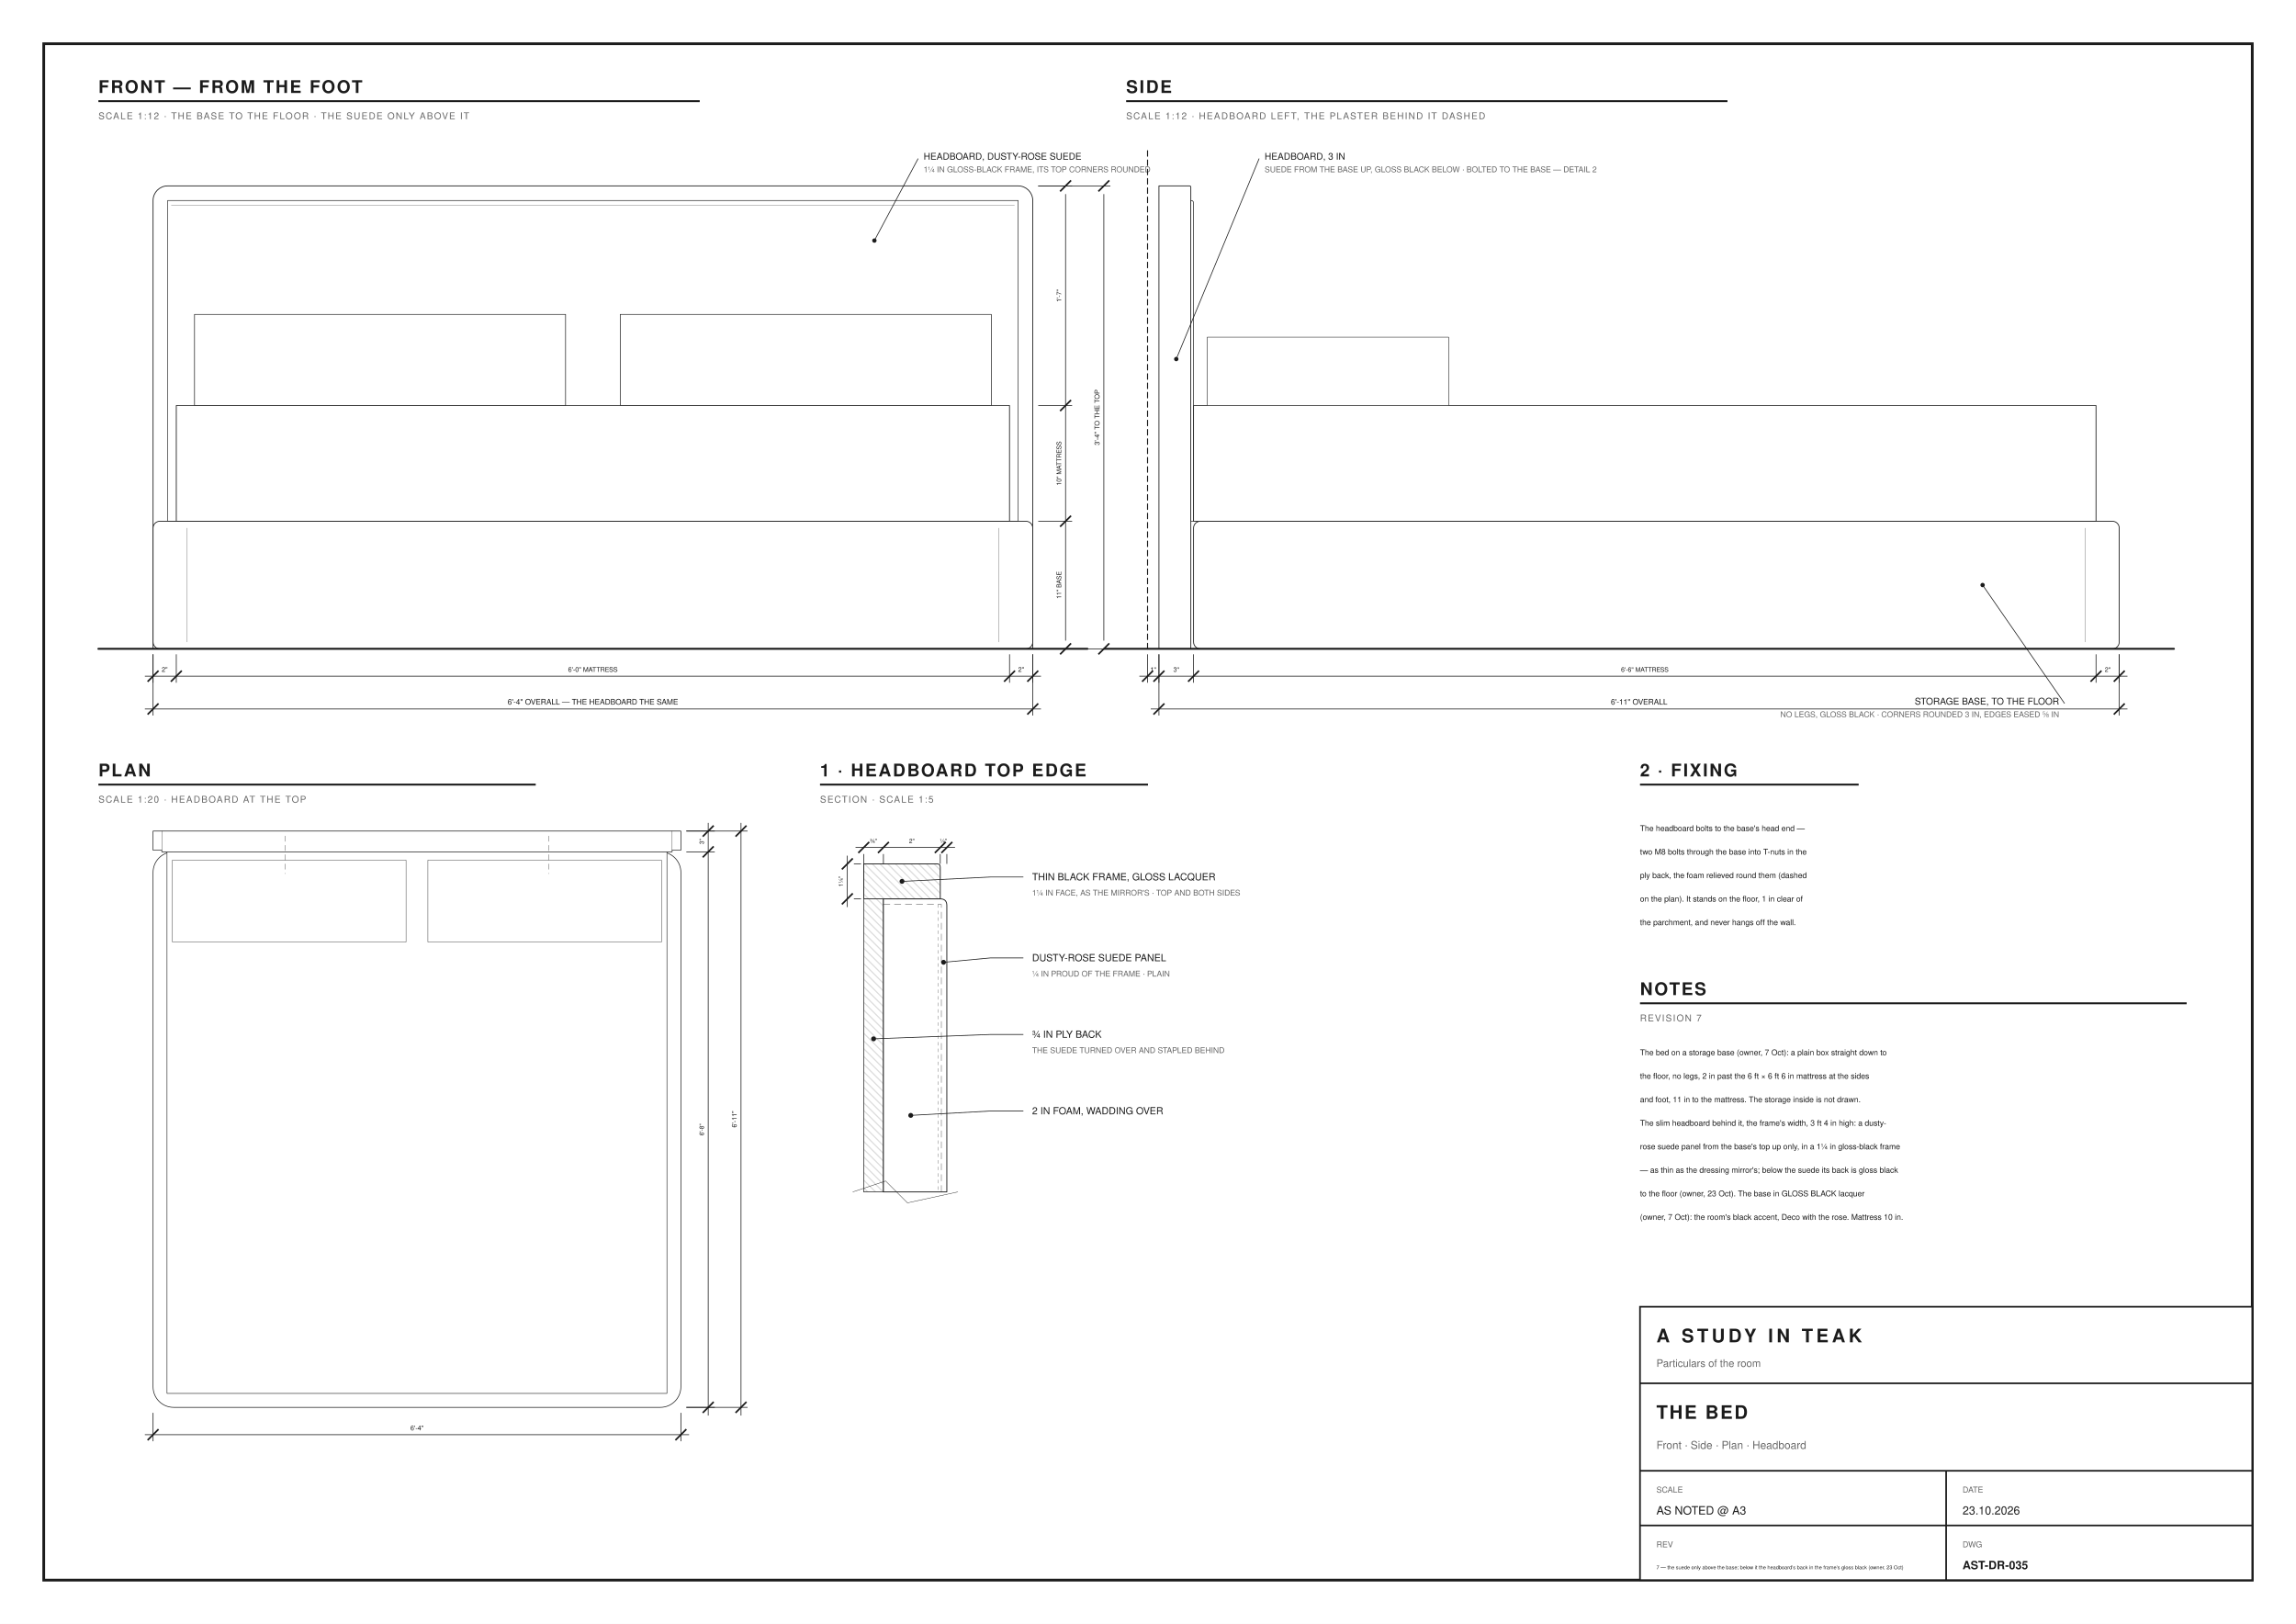
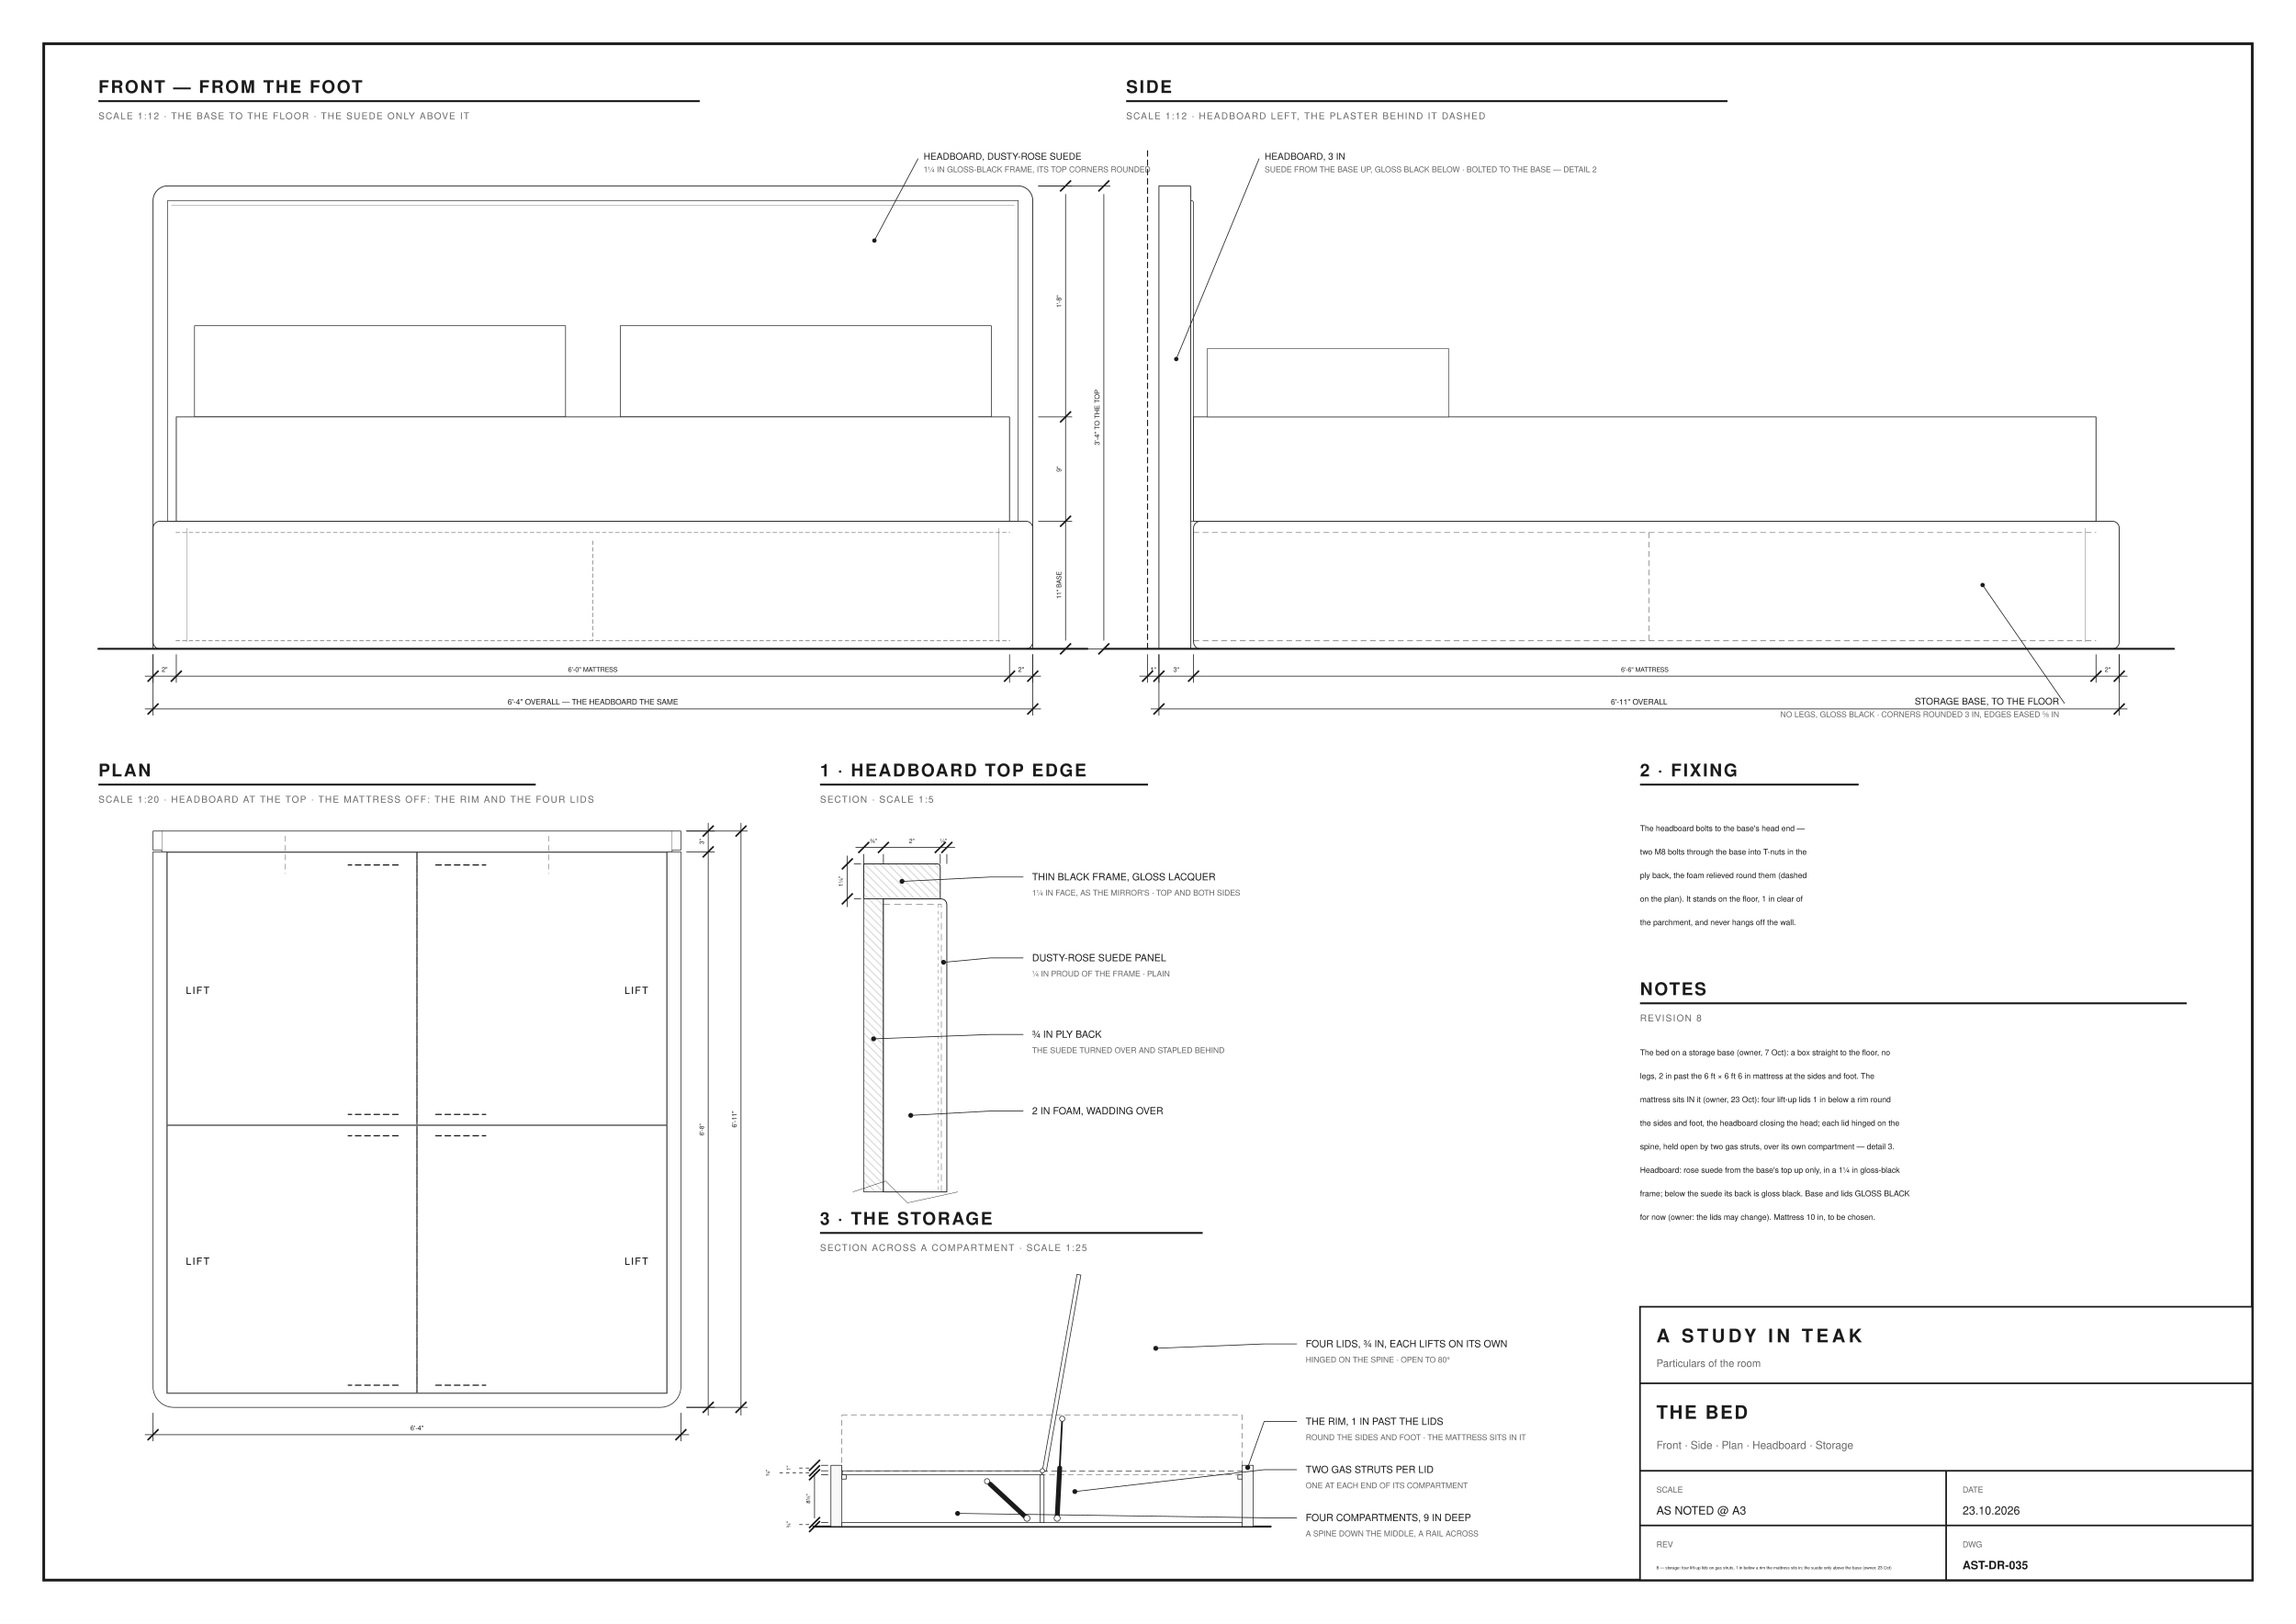
<svg xmlns="http://www.w3.org/2000/svg" viewBox="0 0 420 297" class="sheet">
  <style>.dk-mm{display:none}</style>
  <rect x="0" y="0" width="420" height="297" fill="#fff" />
  <rect x="8" y="8" width="404" height="281" fill="none" stroke="#1b1b1b" stroke-width="0.5" />
  <defs>
    <pattern id="hatchBW2" patternUnits="userSpaceOnUse" width="5" height="5" patternTransform="rotate(-45)">
      <rect width="5" height="5" fill="#fff" />
      <line x1="0" y1="0" x2="0" y2="5" stroke="#8c8c8c" stroke-width="0.6" />
    </pattern>
  </defs>
  <text x="18" y="17" font-size="3.2" text-anchor="start" fill="#1b1b1b" font-weight="700" letter-spacing="0.3" font-family="Helvetica, Arial, sans-serif">FRONT — FROM THE FOOT</text>
  <line x1="18" y1="18.5" x2="128" y2="18.5" stroke="#1b1b1b" stroke-width="0.35" />
  <text x="18" y="21.8" font-size="1.7" text-anchor="start" fill="#666" font-weight="400" letter-spacing="0.2" font-family="Helvetica, Arial, sans-serif">SCALE 1:12 · THE BASE TO THE FLOOR · THE SUEDE ONLY ABOVE IT</text>
  <g transform="translate(28 34) scale(0.08333333)" stroke="#1b1b1b" stroke-width="3.6" fill="none" stroke-linejoin="round" stroke-linecap="round">
    <path d="M 0 1016 L 0 32 A 32 32 0 0 1 32 0 L 1899 0 A 32 32 0 0 1 1931 32 L 1931 1016 Z" fill="#fff" stroke-width="1.728" />
    <rect x="32" y="32" width="1867" height="704" fill="#fff" stroke-width="1.296" />
    <line x1="40" y1="42" x2="1891" y2="42" stroke-width="0.504" />
-     <rect x="91" y="282" width="814.5" height="200" fill="#fff" stroke-width="1.44" />
-     <rect x="1025.5" y="282" width="814.5" height="200" fill="#fff" stroke-width="1.44" />
-     <rect x="51" y="482" width="1829" height="254" fill="#fff" stroke-width="1.728" />
+     <rect x="91" y="307" width="814.5" height="200" fill="#fff" stroke-width="1.44" />
+     <rect x="1025.5" y="307" width="814.5" height="200" fill="#fff" stroke-width="1.44" />
+     <rect x="51" y="507" width="1829" height="229" fill="#fff" stroke-width="1.728" />
    <rect x="0" y="736" width="1931" height="280" rx="15" fill="#fff" stroke-width="1.728" />
+     <g stroke-width="0.864" stroke-dasharray="8.64 5.76">
+       <line x1="50" y1="761" x2="1881" y2="761" />
+       <line x1="50" y1="998" x2="1881" y2="998" />
+       <line x1="965.5" y1="779" x2="965.5" y2="998" />
+     </g>
    <line x1="75" y1="751" x2="75" y2="1001" stroke-width="0.576" />
    <line x1="1856" y1="751" x2="1856" y2="1001" stroke-width="0.576" />
    <line x1="-120" y1="1016" x2="2051" y2="1016" stroke-width="4.32" />
  </g>
  <g class="dk-dim">
    <g stroke="#1b1b1b" stroke-width="0.13">
      <line x1="26.5" y1="123.67" x2="190.42" y2="123.67" />
      <line x1="28" y1="119.67" x2="28" y2="124.87" />
      <line x1="27" y1="124.67" x2="29" y2="122.67" stroke-width="0.3" />
      <line x1="32.25" y1="119.67" x2="32.25" y2="124.87" />
      <line x1="31.25" y1="124.67" x2="33.25" y2="122.67" stroke-width="0.3" />
      <line x1="184.67" y1="119.67" x2="184.67" y2="124.87" />
      <line x1="183.67" y1="124.67" x2="185.67" y2="122.67" stroke-width="0.3" />
      <line x1="188.92" y1="119.67" x2="188.92" y2="124.87" />
      <line x1="187.92" y1="124.67" x2="189.92" y2="122.67" stroke-width="0.3" />
    </g>
    <text x="30.13" y="122.87" font-size="1.2" text-anchor="middle" fill="#1b1b1b" font-weight="400" letter-spacing="0" font-family="Helvetica, Arial, sans-serif" class="dk-mm">51</text>
    <text x="30.13" y="122.87" font-size="1.2" text-anchor="middle" fill="#1b1b1b" font-weight="400" letter-spacing="0" font-family="Helvetica, Arial, sans-serif" class="dk-in">2"</text>
    <text x="108.46" y="122.87" font-size="1.2" text-anchor="middle" fill="#1b1b1b" font-weight="400" letter-spacing="0" font-family="Helvetica, Arial, sans-serif" class="dk-mm">1829 MATTRESS</text>
    <text x="108.46" y="122.87" font-size="1.2" text-anchor="middle" fill="#1b1b1b" font-weight="400" letter-spacing="0" font-family="Helvetica, Arial, sans-serif" class="dk-in">6'-0" MATTRESS</text>
    <text x="186.79" y="122.87" font-size="1.2" text-anchor="middle" fill="#1b1b1b" font-weight="400" letter-spacing="0" font-family="Helvetica, Arial, sans-serif" class="dk-mm">51</text>
    <text x="186.79" y="122.87" font-size="1.2" text-anchor="middle" fill="#1b1b1b" font-weight="400" letter-spacing="0" font-family="Helvetica, Arial, sans-serif" class="dk-in">2"</text>
  </g>
  <g class="dk-dim">
    <g stroke="#1b1b1b" stroke-width="0.13">
      <line x1="26.5" y1="129.67" x2="190.42" y2="129.67" />
      <line x1="28" y1="119.67" x2="28" y2="130.87" />
      <line x1="27" y1="130.67" x2="29" y2="128.67" stroke-width="0.3" />
      <line x1="188.92" y1="119.67" x2="188.92" y2="130.87" />
      <line x1="187.92" y1="130.67" x2="189.92" y2="128.67" stroke-width="0.3" />
    </g>
    <text x="108.46" y="128.87" font-size="1.4" text-anchor="middle" fill="#1b1b1b" font-weight="400" letter-spacing="0" font-family="Helvetica, Arial, sans-serif" class="dk-mm">1931 OVERALL — THE HEADBOARD THE SAME</text>
    <text x="108.46" y="128.87" font-size="1.4" text-anchor="middle" fill="#1b1b1b" font-weight="400" letter-spacing="0" font-family="Helvetica, Arial, sans-serif" class="dk-in">6'-4" OVERALL — THE HEADBOARD THE SAME</text>
  </g>
  <g class="dk-dim">
    <g stroke="#1b1b1b" stroke-width="0.13">
      <line x1="194.92" y1="117.17" x2="194.92" y2="35.5" />
      <line x1="189.92" y1="118.67" x2="196.12" y2="118.67" />
      <line x1="193.92" y1="119.67" x2="195.92" y2="117.67" stroke-width="0.3" />
      <line x1="189.92" y1="95.33" x2="196.12" y2="95.33" />
      <line x1="193.92" y1="96.33" x2="195.92" y2="94.33" stroke-width="0.3" />
-       <line x1="189.92" y1="74.17" x2="196.12" y2="74.17" />
-       <line x1="193.92" y1="75.17" x2="195.92" y2="73.17" stroke-width="0.3" />
+       <line x1="189.92" y1="76.25" x2="196.12" y2="76.25" />
+       <line x1="193.92" y1="77.25" x2="195.92" y2="75.25" stroke-width="0.3" />
      <line x1="189.92" y1="34" x2="196.12" y2="34" />
      <line x1="193.92" y1="35" x2="195.92" y2="33" stroke-width="0.3" />
    </g>
    <text x="194.12" y="107" font-size="1.15" text-anchor="middle" fill="#1b1b1b" font-weight="400" letter-spacing="0" font-family="Helvetica, Arial, sans-serif" class="dk-mm" transform="rotate(-90 194.12 107)">280 BASE</text>
    <text x="194.12" y="107" font-size="1.15" text-anchor="middle" fill="#1b1b1b" font-weight="400" letter-spacing="0" font-family="Helvetica, Arial, sans-serif" class="dk-in" transform="rotate(-90 194.12 107)">11" BASE</text>
-     <text x="194.12" y="84.75" font-size="1.15" text-anchor="middle" fill="#1b1b1b" font-weight="400" letter-spacing="0" font-family="Helvetica, Arial, sans-serif" class="dk-mm" transform="rotate(-90 194.12 84.75)">254 MATTRESS</text>
-     <text x="194.12" y="84.75" font-size="1.15" text-anchor="middle" fill="#1b1b1b" font-weight="400" letter-spacing="0" font-family="Helvetica, Arial, sans-serif" class="dk-in" transform="rotate(-90 194.12 84.75)">10" MATTRESS</text>
-     <text x="194.12" y="54.09" font-size="1.15" text-anchor="middle" fill="#1b1b1b" font-weight="400" letter-spacing="0" font-family="Helvetica, Arial, sans-serif" class="dk-mm" transform="rotate(-90 194.12 54.09)">482</text>
-     <text x="194.12" y="54.09" font-size="1.15" text-anchor="middle" fill="#1b1b1b" font-weight="400" letter-spacing="0" font-family="Helvetica, Arial, sans-serif" class="dk-in" transform="rotate(-90 194.12 54.09)">1'-7"</text>
+     <text x="194.12" y="85.79" font-size="1.15" text-anchor="middle" fill="#1b1b1b" font-weight="400" letter-spacing="0" font-family="Helvetica, Arial, sans-serif" class="dk-mm" transform="rotate(-90 194.12 85.79)">229</text>
+     <text x="194.12" y="85.79" font-size="1.15" text-anchor="middle" fill="#1b1b1b" font-weight="400" letter-spacing="0" font-family="Helvetica, Arial, sans-serif" class="dk-in" transform="rotate(-90 194.12 85.79)">9"</text>
+     <text x="194.12" y="55.13" font-size="1.15" text-anchor="middle" fill="#1b1b1b" font-weight="400" letter-spacing="0" font-family="Helvetica, Arial, sans-serif" class="dk-mm" transform="rotate(-90 194.12 55.13)">507</text>
+     <text x="194.12" y="55.13" font-size="1.15" text-anchor="middle" fill="#1b1b1b" font-weight="400" letter-spacing="0" font-family="Helvetica, Arial, sans-serif" class="dk-in" transform="rotate(-90 194.12 55.13)">1'-8"</text>
  </g>
  <g class="dk-dim">
    <g stroke="#1b1b1b" stroke-width="0.13">
      <line x1="201.92" y1="117.17" x2="201.92" y2="35.5" />
      <line x1="189.92" y1="118.67" x2="203.12" y2="118.67" />
      <line x1="200.92" y1="119.67" x2="202.92" y2="117.67" stroke-width="0.3" />
      <line x1="189.92" y1="34" x2="203.12" y2="34" />
      <line x1="200.92" y1="35" x2="202.92" y2="33" stroke-width="0.3" />
    </g>
    <text x="201.12" y="76.34" font-size="1.25" text-anchor="middle" fill="#1b1b1b" font-weight="400" letter-spacing="0" font-family="Helvetica, Arial, sans-serif" class="dk-mm" transform="rotate(-90 201.12 76.34)">1016 TO THE TOP</text>
    <text x="201.12" y="76.34" font-size="1.25" text-anchor="middle" fill="#1b1b1b" font-weight="400" letter-spacing="0" font-family="Helvetica, Arial, sans-serif" class="dk-in" transform="rotate(-90 201.12 76.34)">3'-4" TO THE TOP</text>
  </g>
  <line x1="159.95" y1="44" x2="167.95" y2="29" stroke="#1b1b1b" stroke-width="0.13" />
  <circle cx="159.95" cy="44" r="0.4" fill="#1b1b1b" />
  <text x="168.95" y="29.2" font-size="1.7" text-anchor="start" fill="#1b1b1b" font-weight="400" letter-spacing="0" font-family="Helvetica, Arial, sans-serif">HEADBOARD, DUSTY-ROSE SUEDE</text>
  <text x="168.95" y="31.5" font-size="1.45" text-anchor="start" fill="#666" font-weight="400" letter-spacing="0" font-family="Helvetica, Arial, sans-serif">1¼ IN GLOSS-BLACK FRAME, ITS TOP CORNERS ROUNDED</text>
  <text x="206" y="17" font-size="3.2" text-anchor="start" fill="#1b1b1b" font-weight="700" letter-spacing="0.3" font-family="Helvetica, Arial, sans-serif">SIDE</text>
  <line x1="206" y1="18.5" x2="316" y2="18.5" stroke="#1b1b1b" stroke-width="0.35" />
  <text x="206" y="21.8" font-size="1.7" text-anchor="start" fill="#666" font-weight="400" letter-spacing="0.2" font-family="Helvetica, Arial, sans-serif">SCALE 1:12 · HEADBOARD LEFT, THE PLASTER BEHIND IT DASHED</text>
  <g transform="translate(212 34) scale(0.08333333)" stroke="#1b1b1b" stroke-width="3.6" fill="none" stroke-linejoin="round" stroke-linecap="round">
    <path d="M 0 0 L 67 0 Q 70 0 70 3 L 70 1016 L 0 1016 Z" fill="#fff" stroke-width="1.728" />
    <path d="M 70 32 L 70 32 Q 76 32 76 38 L 76 736 L 70 736 Z" fill="#fff" stroke-width="1.44" />
    <line x1="-25" y1="1016" x2="-25" y2="-80" stroke-width="2.304" stroke-dasharray="12 8.4" />
-     <rect x="76" y="482" width="1981" height="254" fill="#fff" stroke-width="1.728" />
-     <rect x="106" y="332" width="530" height="150" fill="#fff" stroke-width="1.152" />
+     <rect x="76" y="507" width="1981" height="229" fill="#fff" stroke-width="1.728" />
+     <rect x="106" y="357" width="530" height="150" fill="#fff" stroke-width="1.152" />
    <rect x="76" y="736" width="2032" height="280" rx="15" fill="#fff" stroke-width="1.728" />
+     <g stroke-width="0.864" stroke-dasharray="12 8.4">
+       <line x1="76" y1="761" x2="2057" y2="761" />
+       <line x1="76" y1="998" x2="2057" y2="998" />
+       <line x1="1075.5" y1="761" x2="1075.5" y2="998" />
+     </g>
    <line x1="2033" y1="751" x2="2033" y2="1001" stroke-width="0.576" />
    <line x1="-120" y1="1016" x2="2228" y2="1016" stroke-width="4.32" />
  </g>
  <g class="dk-dim">
    <g stroke="#1b1b1b" stroke-width="0.13">
      <line x1="208.42" y1="123.67" x2="389.17" y2="123.67" />
      <line x1="209.92" y1="119.67" x2="209.92" y2="124.87" />
      <line x1="208.92" y1="124.67" x2="210.92" y2="122.67" stroke-width="0.3" />
      <line x1="212" y1="119.67" x2="212" y2="124.87" />
      <line x1="211" y1="124.67" x2="213" y2="122.67" stroke-width="0.3" />
      <line x1="218.33" y1="119.67" x2="218.33" y2="124.87" />
      <line x1="217.33" y1="124.67" x2="219.33" y2="122.67" stroke-width="0.3" />
      <line x1="383.42" y1="119.67" x2="383.42" y2="124.87" />
      <line x1="382.42" y1="124.67" x2="384.42" y2="122.67" stroke-width="0.3" />
      <line x1="387.67" y1="119.67" x2="387.67" y2="124.87" />
      <line x1="386.67" y1="124.67" x2="388.67" y2="122.67" stroke-width="0.3" />
    </g>
    <text x="210.96" y="122.87" font-size="1.15" text-anchor="middle" fill="#1b1b1b" font-weight="400" letter-spacing="0" font-family="Helvetica, Arial, sans-serif" class="dk-mm">25</text>
    <text x="210.96" y="122.87" font-size="1.15" text-anchor="middle" fill="#1b1b1b" font-weight="400" letter-spacing="0" font-family="Helvetica, Arial, sans-serif" class="dk-in">1"</text>
    <text x="215.17" y="122.87" font-size="1.15" text-anchor="middle" fill="#1b1b1b" font-weight="400" letter-spacing="0" font-family="Helvetica, Arial, sans-serif" class="dk-mm">76</text>
    <text x="215.17" y="122.87" font-size="1.15" text-anchor="middle" fill="#1b1b1b" font-weight="400" letter-spacing="0" font-family="Helvetica, Arial, sans-serif" class="dk-in">3"</text>
    <text x="300.88" y="122.87" font-size="1.15" text-anchor="middle" fill="#1b1b1b" font-weight="400" letter-spacing="0" font-family="Helvetica, Arial, sans-serif" class="dk-mm">1981 MATTRESS</text>
    <text x="300.88" y="122.87" font-size="1.15" text-anchor="middle" fill="#1b1b1b" font-weight="400" letter-spacing="0" font-family="Helvetica, Arial, sans-serif" class="dk-in">6'-6" MATTRESS</text>
    <text x="385.55" y="122.87" font-size="1.15" text-anchor="middle" fill="#1b1b1b" font-weight="400" letter-spacing="0" font-family="Helvetica, Arial, sans-serif" class="dk-mm">51</text>
    <text x="385.55" y="122.87" font-size="1.15" text-anchor="middle" fill="#1b1b1b" font-weight="400" letter-spacing="0" font-family="Helvetica, Arial, sans-serif" class="dk-in">2"</text>
  </g>
  <g class="dk-dim">
    <g stroke="#1b1b1b" stroke-width="0.13">
      <line x1="210.5" y1="129.67" x2="389.17" y2="129.67" />
      <line x1="212" y1="119.67" x2="212" y2="130.87" />
      <line x1="211" y1="130.67" x2="213" y2="128.67" stroke-width="0.3" />
      <line x1="387.67" y1="119.67" x2="387.67" y2="130.87" />
      <line x1="386.67" y1="130.67" x2="388.67" y2="128.67" stroke-width="0.3" />
    </g>
    <text x="299.84" y="128.87" font-size="1.4" text-anchor="middle" fill="#1b1b1b" font-weight="400" letter-spacing="0" font-family="Helvetica, Arial, sans-serif" class="dk-mm">2108 OVERALL</text>
    <text x="299.84" y="128.87" font-size="1.4" text-anchor="middle" fill="#1b1b1b" font-weight="400" letter-spacing="0" font-family="Helvetica, Arial, sans-serif" class="dk-in">6'-11" OVERALL</text>
  </g>
  <line x1="215.17" y1="65.67" x2="230.33" y2="29" stroke="#1b1b1b" stroke-width="0.13" />
  <circle cx="215.17" cy="65.67" r="0.4" fill="#1b1b1b" />
  <text x="231.33" y="29.2" font-size="1.7" text-anchor="start" fill="#1b1b1b" font-weight="400" letter-spacing="0" font-family="Helvetica, Arial, sans-serif">HEADBOARD, 3 IN</text>
  <text x="231.33" y="31.5" font-size="1.45" text-anchor="start" fill="#666" font-weight="400" letter-spacing="0" font-family="Helvetica, Arial, sans-serif">SUEDE FROM THE BASE UP, GLOSS BLACK BELOW · BOLTED TO THE BASE — DETAIL 2</text>
  <line x1="362.67" y1="107" x2="377.67" y2="128.67" stroke="#1b1b1b" stroke-width="0.13" />
  <circle cx="362.67" cy="107" r="0.4" fill="#1b1b1b" />
  <text x="376.67" y="128.87" font-size="1.7" text-anchor="end" fill="#1b1b1b" font-weight="400" letter-spacing="0" font-family="Helvetica, Arial, sans-serif">STORAGE BASE, TO THE FLOOR</text>
  <text x="376.67" y="131.17" font-size="1.45" text-anchor="end" fill="#666" font-weight="400" letter-spacing="0" font-family="Helvetica, Arial, sans-serif">NO LEGS, GLOSS BLACK · CORNERS ROUNDED 3 IN, EDGES EASED ⅝ IN</text>
  <text x="18" y="142" font-size="3.2" text-anchor="start" fill="#1b1b1b" font-weight="700" letter-spacing="0.3" font-family="Helvetica, Arial, sans-serif">PLAN</text>
  <line x1="18" y1="143.5" x2="98" y2="143.5" stroke="#1b1b1b" stroke-width="0.35" />
-   <text x="18" y="146.8" font-size="1.7" text-anchor="start" fill="#666" font-weight="400" letter-spacing="0.2" font-family="Helvetica, Arial, sans-serif">SCALE 1:20 · HEADBOARD AT THE TOP</text>
+   <text x="18" y="146.8" font-size="1.7" text-anchor="start" fill="#666" font-weight="400" letter-spacing="0.2" font-family="Helvetica, Arial, sans-serif">SCALE 1:20 · HEADBOARD AT THE TOP · THE MATTRESS OFF: THE RIM AND THE FOUR LIDS</text>
  <g transform="translate(28 152) scale(0.05)" stroke="#1b1b1b" stroke-width="6" fill="none" stroke-linejoin="round" stroke-linecap="round">
    <path d="M 0 0 L 1931 0 L 1931 70 L 1899 70 L 1899 76 L 32 76 L 32 70 L 0 70 Z" fill="#fff" stroke-width="2.4" />
    <path d="M 32 0 L 32 70 M 1899 0 L 1899 70" stroke-width="1.2" />
-     <rect x="0" y="76" width="1931" height="2032" rx="75" fill="#fff" stroke-width="2.4" />
-     <rect x="51" y="76" width="1829" height="1981" fill="#fff" stroke-width="2" />
-     <rect x="71" y="106" width="854.5" height="300" fill="#fff" stroke-width="1.4" />
-     <rect x="1005.5" y="106" width="854.5" height="300" fill="#fff" stroke-width="1.4" />
+     <path d="M 0 76 L 1931 76 L 1931 2033 A 75 75 0 0 1 1856 2108 L 75 2108 A 75 75 0 0 1 0 2033 Z" fill="#fff" stroke-width="2.4" />
+     <rect x="50" y="76" width="1831" height="1981" fill="#fff" stroke-width="2" />
+     <rect x="52" y="78" width="912" height="996" fill="#fff" stroke-width="1.8" />
+     <rect x="52" y="1077" width="912" height="978" fill="#fff" stroke-width="1.8" />
+     <rect x="967" y="78" width="912" height="996" fill="#fff" stroke-width="1.8" />
+     <rect x="967" y="1077" width="912" height="978" fill="#fff" stroke-width="1.8" />
+     <line x1="965.5" y1="76" x2="965.5" y2="2057" stroke-width="1.2" stroke-dasharray="28 8 4 8" />
+     <g stroke-width="4.4" stroke-dasharray="20 14">
+       <line x1="896.5" y1="124" x2="714" y2="124" />
+       <line x1="896.5" y1="1036.5" x2="714" y2="1036.5" />
+       <line x1="896.5" y1="1114.5" x2="714" y2="1114.5" />
+       <line x1="896.5" y1="2027" x2="714" y2="2027" />
+       <line x1="1034.5" y1="124" x2="1217" y2="124" />
+       <line x1="1034.5" y1="1036.5" x2="1217" y2="1036.5" />
+       <line x1="1034.5" y1="1114.5" x2="1217" y2="1114.5" />
+       <line x1="1034.5" y1="2027" x2="1217" y2="2027" />
+     </g>
+     <text x="120" y="595.75" font-size="36" text-anchor="start" fill="#000" stroke="none" font-family="Helvetica, Arial, sans-serif" letter-spacing="4">LIFT</text>
+     <text x="120" y="1586.25" font-size="36" text-anchor="start" fill="#000" stroke="none" font-family="Helvetica, Arial, sans-serif" letter-spacing="4">LIFT</text>
+     <text x="1811" y="595.75" font-size="36" text-anchor="end" fill="#000" stroke="none" font-family="Helvetica, Arial, sans-serif" letter-spacing="4">LIFT</text>
+     <text x="1811" y="1586.25" font-size="36" text-anchor="end" fill="#000" stroke="none" font-family="Helvetica, Arial, sans-serif" letter-spacing="4">LIFT</text>
    <g stroke-width="1.2" stroke-dasharray="20 14">
      <line x1="482.75" y1="18" x2="482.75" y2="156" />
      <line x1="1448.25" y1="18" x2="1448.25" y2="156" />
    </g>
  </g>
  <g class="dk-dim">
    <g stroke="#1b1b1b" stroke-width="0.13">
      <line x1="129.55" y1="150.5" x2="129.55" y2="258.9" />
      <line x1="125.55" y1="152" x2="130.75" y2="152" />
      <line x1="128.55" y1="153" x2="130.55" y2="151" stroke-width="0.3" />
      <line x1="125.55" y1="155.8" x2="130.75" y2="155.8" />
      <line x1="128.55" y1="156.8" x2="130.55" y2="154.8" stroke-width="0.3" />
      <line x1="125.55" y1="257.4" x2="130.75" y2="257.4" />
      <line x1="128.55" y1="258.4" x2="130.55" y2="256.4" stroke-width="0.3" />
    </g>
    <text x="128.75" y="153.9" font-size="1.1" text-anchor="middle" fill="#1b1b1b" font-weight="400" letter-spacing="0" font-family="Helvetica, Arial, sans-serif" class="dk-mm" transform="rotate(-90 128.75 153.9)">76</text>
    <text x="128.75" y="153.9" font-size="1.1" text-anchor="middle" fill="#1b1b1b" font-weight="400" letter-spacing="0" font-family="Helvetica, Arial, sans-serif" class="dk-in" transform="rotate(-90 128.75 153.9)">3"</text>
    <text x="128.75" y="206.6" font-size="1.1" text-anchor="middle" fill="#1b1b1b" font-weight="400" letter-spacing="0" font-family="Helvetica, Arial, sans-serif" class="dk-mm" transform="rotate(-90 128.75 206.6)">2032</text>
    <text x="128.75" y="206.6" font-size="1.1" text-anchor="middle" fill="#1b1b1b" font-weight="400" letter-spacing="0" font-family="Helvetica, Arial, sans-serif" class="dk-in" transform="rotate(-90 128.75 206.6)">6'-8"</text>
  </g>
  <g class="dk-dim">
    <g stroke="#1b1b1b" stroke-width="0.13">
      <line x1="135.55" y1="150.5" x2="135.55" y2="258.9" />
      <line x1="125.55" y1="152" x2="136.75" y2="152" />
      <line x1="134.55" y1="153" x2="136.55" y2="151" stroke-width="0.3" />
      <line x1="125.55" y1="257.4" x2="136.75" y2="257.4" />
      <line x1="134.55" y1="258.4" x2="136.55" y2="256.4" stroke-width="0.3" />
    </g>
    <text x="134.75" y="204.7" font-size="1.2" text-anchor="middle" fill="#1b1b1b" font-weight="400" letter-spacing="0" font-family="Helvetica, Arial, sans-serif" class="dk-mm" transform="rotate(-90 134.75 204.7)">2108</text>
    <text x="134.75" y="204.7" font-size="1.2" text-anchor="middle" fill="#1b1b1b" font-weight="400" letter-spacing="0" font-family="Helvetica, Arial, sans-serif" class="dk-in" transform="rotate(-90 134.75 204.7)">6'-11"</text>
  </g>
  <g class="dk-dim">
    <g stroke="#1b1b1b" stroke-width="0.13">
      <line x1="26.5" y1="262.4" x2="126.05" y2="262.4" />
      <line x1="28" y1="258.4" x2="28" y2="263.6" />
      <line x1="27" y1="263.4" x2="29" y2="261.4" stroke-width="0.3" />
      <line x1="124.55" y1="258.4" x2="124.55" y2="263.6" />
      <line x1="123.55" y1="263.4" x2="125.55" y2="261.4" stroke-width="0.3" />
    </g>
    <text x="76.28" y="261.6" font-size="1.2" text-anchor="middle" fill="#1b1b1b" font-weight="400" letter-spacing="0" font-family="Helvetica, Arial, sans-serif" class="dk-mm">1931</text>
    <text x="76.28" y="261.6" font-size="1.2" text-anchor="middle" fill="#1b1b1b" font-weight="400" letter-spacing="0" font-family="Helvetica, Arial, sans-serif" class="dk-in">6'-4"</text>
  </g>
  <text x="150" y="142" font-size="3.2" text-anchor="start" fill="#1b1b1b" font-weight="700" letter-spacing="0.3" font-family="Helvetica, Arial, sans-serif">1 · HEADBOARD TOP EDGE</text>
  <line x1="150" y1="143.5" x2="210" y2="143.5" stroke="#1b1b1b" stroke-width="0.35" />
  <text x="150" y="146.8" font-size="1.7" text-anchor="start" fill="#666" font-weight="400" letter-spacing="0.2" font-family="Helvetica, Arial, sans-serif">SECTION · SCALE 1:5</text>
  <g transform="translate(158 158) scale(0.2)" stroke="#1b1b1b" stroke-width="1.5" fill="none" stroke-linejoin="round" stroke-linecap="round">
    <path d="M 0 0 L 67 0 Q 70 0 70 3 L 70 32 L 0 32 Z" fill="url(#hatchBW2)" stroke-width="0.78" />
    <rect x="0" y="32" width="18" height="268" fill="url(#hatchBW2)" stroke-width="0.6" />
    <path d="M 18 32 L 70 32 Q 76 32 76 38 L 76 300 L 18 300 Z" fill="#fff" stroke-width="0.78" />
    <path d="M 18 37 L 71 37 L 71 300" fill="none" stroke-width="0.3" stroke-dasharray="6 4" />
    <path d="M 68 37 L 68 300" fill="none" stroke-width="0.24" stroke-dasharray="3 3" />
    <path d="M -10 300 L 20 290 L 40 310 L 86 300" fill="none" stroke-width="0.36" />
  </g>
  <g class="dk-dim">
    <g stroke="#1b1b1b" stroke-width="0.13">
      <line x1="156.5" y1="155" x2="174.7" y2="155" />
      <line x1="158" y1="158" x2="158" y2="156.2" />
      <line x1="157" y1="156" x2="159" y2="154" stroke-width="0.3" />
      <line x1="161.6" y1="158" x2="161.6" y2="156.2" />
      <line x1="160.6" y1="156" x2="162.6" y2="154" stroke-width="0.3" />
      <line x1="172" y1="158" x2="172" y2="156.2" />
      <line x1="171" y1="156" x2="173" y2="154" stroke-width="0.3" />
      <line x1="173.2" y1="158" x2="173.2" y2="156.2" />
      <line x1="172.2" y1="156" x2="174.2" y2="154" stroke-width="0.3" />
    </g>
    <text x="159.8" y="154.2" font-size="1.1" text-anchor="middle" fill="#1b1b1b" font-weight="400" letter-spacing="0" font-family="Helvetica, Arial, sans-serif" class="dk-mm">18</text>
    <text x="159.8" y="154.2" font-size="1.1" text-anchor="middle" fill="#1b1b1b" font-weight="400" letter-spacing="0" font-family="Helvetica, Arial, sans-serif" class="dk-in">¾"</text>
    <text x="166.8" y="154.2" font-size="1.1" text-anchor="middle" fill="#1b1b1b" font-weight="400" letter-spacing="0" font-family="Helvetica, Arial, sans-serif" class="dk-mm">52</text>
    <text x="166.8" y="154.2" font-size="1.1" text-anchor="middle" fill="#1b1b1b" font-weight="400" letter-spacing="0" font-family="Helvetica, Arial, sans-serif" class="dk-in">2"</text>
    <text x="172.6" y="154.2" font-size="1.1" text-anchor="middle" fill="#1b1b1b" font-weight="400" letter-spacing="0" font-family="Helvetica, Arial, sans-serif" class="dk-mm">6</text>
    <text x="172.6" y="154.2" font-size="1.1" text-anchor="middle" fill="#1b1b1b" font-weight="400" letter-spacing="0" font-family="Helvetica, Arial, sans-serif" class="dk-in">¼"</text>
  </g>
  <g class="dk-dim">
    <g stroke="#1b1b1b" stroke-width="0.13">
      <line x1="155" y1="156.5" x2="155" y2="165.9" />
      <line x1="157.5" y1="158" x2="156.2" y2="158" />
      <line x1="154" y1="159" x2="156" y2="157" stroke-width="0.3" />
      <line x1="157.5" y1="164.4" x2="156.2" y2="164.4" />
      <line x1="154" y1="165.4" x2="156" y2="163.4" stroke-width="0.3" />
    </g>
    <text x="154.2" y="161.2" font-size="1.1" text-anchor="middle" fill="#1b1b1b" font-weight="400" letter-spacing="0" font-family="Helvetica, Arial, sans-serif" class="dk-mm" transform="rotate(-90 154.2 161.2)">32</text>
    <text x="154.2" y="161.2" font-size="1.1" text-anchor="middle" fill="#1b1b1b" font-weight="400" letter-spacing="0" font-family="Helvetica, Arial, sans-serif" class="dk-in" transform="rotate(-90 154.2 161.2)">1¼"</text>
  </g>
  <g stroke="#1b1b1b" stroke-width="0.13" fill="none">
    <path d="M 165 161.2 L 181.2 160.4 L 187.2 160.4" />
  </g>
  <circle cx="165" cy="161.2" r="0.45" fill="#1b1b1b" />
  <text x="188.8" y="161" font-size="1.8" text-anchor="start" fill="#1b1b1b" font-weight="400" letter-spacing="0" font-family="Helvetica, Arial, sans-serif">THIN BLACK FRAME, GLOSS LACQUER</text>
  <text x="188.8" y="163.8" font-size="1.45" text-anchor="start" fill="#666" font-weight="400" letter-spacing="0" font-family="Helvetica, Arial, sans-serif">1¼ IN FACE, AS THE MIRROR'S · TOP AND BOTH SIDES</text>
  <g stroke="#1b1b1b" stroke-width="0.13" fill="none">
    <path d="M 172.6 176 L 181.2 175.2 L 187.2 175.2" />
  </g>
  <circle cx="172.6" cy="176" r="0.45" fill="#1b1b1b" />
  <text x="188.8" y="175.8" font-size="1.8" text-anchor="start" fill="#1b1b1b" font-weight="400" letter-spacing="0" font-family="Helvetica, Arial, sans-serif">DUSTY-ROSE SUEDE PANEL</text>
  <text x="188.8" y="178.6" font-size="1.45" text-anchor="start" fill="#666" font-weight="400" letter-spacing="0" font-family="Helvetica, Arial, sans-serif">¼ IN PROUD OF THE FRAME · PLAIN</text>
  <g stroke="#1b1b1b" stroke-width="0.13" fill="none">
    <path d="M 159.8 190 L 181.2 189.2 L 187.2 189.2" />
  </g>
  <circle cx="159.8" cy="190" r="0.45" fill="#1b1b1b" />
  <text x="188.8" y="189.8" font-size="1.8" text-anchor="start" fill="#1b1b1b" font-weight="400" letter-spacing="0" font-family="Helvetica, Arial, sans-serif">¾ IN PLY BACK</text>
  <text x="188.8" y="192.6" font-size="1.45" text-anchor="start" fill="#666" font-weight="400" letter-spacing="0" font-family="Helvetica, Arial, sans-serif">THE SUEDE TURNED OVER AND STAPLED BEHIND</text>
  <g stroke="#1b1b1b" stroke-width="0.13" fill="none">
    <path d="M 166.6 204 L 181.2 203.2 L 187.2 203.2" />
  </g>
  <circle cx="166.6" cy="204" r="0.45" fill="#1b1b1b" />
  <text x="188.8" y="203.8" font-size="1.8" text-anchor="start" fill="#1b1b1b" font-weight="400" letter-spacing="0" font-family="Helvetica, Arial, sans-serif">2 IN FOAM, WADDING OVER</text>
+   <text x="150" y="224" font-size="3.2" text-anchor="start" fill="#1b1b1b" font-weight="700" letter-spacing="0.3" font-family="Helvetica, Arial, sans-serif">3 · THE STORAGE</text>
+   <line x1="150" y1="225.5" x2="220" y2="225.5" stroke="#1b1b1b" stroke-width="0.35" />
+   <text x="150" y="228.8" font-size="1.7" text-anchor="start" fill="#666" font-weight="400" letter-spacing="0.2" font-family="Helvetica, Arial, sans-serif">SECTION ACROSS A COMPARTMENT · SCALE 1:25</text>
+   <g transform="translate(152 232) scale(0.04)" stroke="#1b1b1b" stroke-width="7.5" fill="none" stroke-linejoin="round" stroke-linecap="round">
+     <line x1="-80" y1="1180" x2="2011" y2="1180" stroke-width="9" />
+     <rect x="0" y="900" width="50" height="280" fill="url(#hatchBW2)" stroke-width="3" />
+     <rect x="1881" y="900" width="50" height="280" fill="url(#hatchBW2)" stroke-width="3" />
+     <rect x="50" y="1162" width="1831" height="18" fill="url(#hatchBW2)" stroke-width="3" />
+     <rect x="956.5" y="943" width="18" height="219" fill="url(#hatchBW2)" stroke-width="3" />
+     <rect x="50" y="943" width="20" height="20" fill="url(#hatchBW2)" stroke-width="3" />
+     <rect x="1861" y="943" width="20" height="20" fill="url(#hatchBW2)" stroke-width="3" />
+     <rect x="52" y="925" width="912" height="18" fill="url(#hatchBW2)" stroke-width="3" />
+     <rect x="967" y="925" width="912" height="18" fill="none" stroke-width="1.8" stroke-dasharray="25 17.5" />
+     <path d="M 967 925 L 1125.37 26.86 L 1143.09 29.98 L 984.73 928.13 Z" fill="url(#hatchBW2)" stroke-width="3" />
+     <rect x="50" y="671" width="1831" height="254" fill="none" stroke-width="1.8" stroke-dasharray="25 17.5" />
+     <line x1="896.5" y1="1142" x2="727.74" y2="985.73" stroke-width="22" />
+     <line x1="714" y1="973" x2="879.09" y2="1125.88" stroke-width="8" />
+     <circle cx="896.5" cy="1142" r="14" fill="#fff" stroke-width="3" />
+     <circle cx="714" cy="973" r="12" fill="#fff" stroke-width="3" />
+     <line x1="1034.5" y1="1142" x2="1046.21" y2="912.3" stroke-width="22" />
+     <line x1="1057.68" y1="687.13" x2="1046.23" y2="911.84" stroke-width="8" />
+     <circle cx="1034.5" cy="1142" r="14" fill="#fff" stroke-width="3" />
+     <circle cx="1057.68" cy="687.13" r="12" fill="#fff" stroke-width="3" />
+     <circle cx="967" cy="925" r="10" fill="#fff" stroke-width="3" />
+   </g>
+   <g class="dk-dim">
+     <g stroke="#1b1b1b" stroke-width="0.13">
+       <line x1="149" y1="277.7" x2="149" y2="269.5" />
+       <line x1="151.5" y1="279.2" x2="150.2" y2="279.2" />
+       <line x1="148" y1="280.2" x2="150" y2="278.2" stroke-width="0.3" />
+       <line x1="151.5" y1="278.48" x2="150.2" y2="278.48" />
+       <line x1="148" y1="279.48" x2="150" y2="277.48" stroke-width="0.3" />
+       <line x1="151.5" y1="269.72" x2="150.2" y2="269.72" />
+       <line x1="148" y1="270.72" x2="150" y2="268.72" stroke-width="0.3" />
+       <line x1="151.5" y1="269" x2="150.2" y2="269" />
+       <line x1="148" y1="270" x2="150" y2="268" stroke-width="0.3" />
+       <line x1="151.5" y1="268" x2="150.2" y2="268" />
+       <line x1="148" y1="269" x2="150" y2="267" stroke-width="0.3" />
+       <line x1="148" y1="278.84" x2="146" y2="278.84" stroke-dasharray="0.6 0.6" />
+       <line x1="148" y1="269.36" x2="142.2" y2="269.36" stroke-dasharray="0.6 0.6" />
+       <line x1="148" y1="268.5" x2="146" y2="268.5" stroke-dasharray="0.6 0.6" />
+     </g>
+     <text x="144.6" y="278.84" font-size="1" text-anchor="middle" fill="#1b1b1b" font-weight="400" letter-spacing="0" font-family="Helvetica, Arial, sans-serif" class="dk-mm" transform="rotate(-90 144.6 278.84)">18</text>
+     <text x="144.6" y="278.84" font-size="1" text-anchor="middle" fill="#1b1b1b" font-weight="400" letter-spacing="0" font-family="Helvetica, Arial, sans-serif" class="dk-in" transform="rotate(-90 144.6 278.84)">¾"</text>
+     <text x="148.2" y="274.1" font-size="1" text-anchor="middle" fill="#1b1b1b" font-weight="400" letter-spacing="0" font-family="Helvetica, Arial, sans-serif" class="dk-mm" transform="rotate(-90 148.2 274.1)">219</text>
+     <text x="148.2" y="274.1" font-size="1" text-anchor="middle" fill="#1b1b1b" font-weight="400" letter-spacing="0" font-family="Helvetica, Arial, sans-serif" class="dk-in" transform="rotate(-90 148.2 274.1)">8⅝"</text>
+     <text x="140.8" y="269.36" font-size="1" text-anchor="middle" fill="#1b1b1b" font-weight="400" letter-spacing="0" font-family="Helvetica, Arial, sans-serif" class="dk-mm" transform="rotate(-90 140.8 269.36)">18</text>
+     <text x="140.8" y="269.36" font-size="1" text-anchor="middle" fill="#1b1b1b" font-weight="400" letter-spacing="0" font-family="Helvetica, Arial, sans-serif" class="dk-in" transform="rotate(-90 140.8 269.36)">¾"</text>
+     <text x="144.6" y="268.5" font-size="1" text-anchor="middle" fill="#1b1b1b" font-weight="400" letter-spacing="0" font-family="Helvetica, Arial, sans-serif" class="dk-mm" transform="rotate(-90 144.6 268.5)">25</text>
+     <text x="144.6" y="268.5" font-size="1" text-anchor="middle" fill="#1b1b1b" font-weight="400" letter-spacing="0" font-family="Helvetica, Arial, sans-serif" class="dk-in" transform="rotate(-90 144.6 268.5)">1"</text>
+   </g>
+   <g stroke="#1b1b1b" stroke-width="0.13" fill="none">
+     <path d="M 211.42 246.6 L 231.24 245.8 L 237.24 245.8" />
+   </g>
+   <circle cx="211.42" cy="246.6" r="0.45" fill="#1b1b1b" />
+   <text x="238.84" y="246.4" font-size="1.8" text-anchor="start" fill="#1b1b1b" font-weight="400" letter-spacing="0" font-family="Helvetica, Arial, sans-serif">FOUR LIDS, ¾ IN, EACH LIFTS ON ITS OWN</text>
+   <text x="238.84" y="249.2" font-size="1.45" text-anchor="start" fill="#666" font-weight="400" letter-spacing="0" font-family="Helvetica, Arial, sans-serif">HINGED ON THE SPINE · OPEN TO 80°</text>
+   <g stroke="#1b1b1b" stroke-width="0.13" fill="none">
+     <path d="M 228.24 268.4 L 231.24 260 L 237.24 260" />
+   </g>
+   <circle cx="228.24" cy="268.4" r="0.45" fill="#1b1b1b" />
+   <text x="238.84" y="260.6" font-size="1.8" text-anchor="start" fill="#1b1b1b" font-weight="400" letter-spacing="0" font-family="Helvetica, Arial, sans-serif">THE RIM, 1 IN PAST THE LIDS</text>
+   <text x="238.84" y="263.4" font-size="1.45" text-anchor="start" fill="#666" font-weight="400" letter-spacing="0" font-family="Helvetica, Arial, sans-serif">ROUND THE SIDES AND FOOT · THE MATTRESS SITS IN IT</text>
+   <g stroke="#1b1b1b" stroke-width="0.13" fill="none">
+     <path d="M 196.62 272.8 L 231.24 268.8 L 237.24 268.8" />
+   </g>
+   <circle cx="196.62" cy="272.8" r="0.45" fill="#1b1b1b" />
+   <text x="238.84" y="269.4" font-size="1.8" text-anchor="start" fill="#1b1b1b" font-weight="400" letter-spacing="0" font-family="Helvetica, Arial, sans-serif">TWO GAS STRUTS PER LID</text>
+   <text x="238.84" y="272.2" font-size="1.45" text-anchor="start" fill="#666" font-weight="400" letter-spacing="0" font-family="Helvetica, Arial, sans-serif">ONE AT EACH END OF ITS COMPARTMENT</text>
+   <g stroke="#1b1b1b" stroke-width="0.13" fill="none">
+     <path d="M 175.17 276.8 L 231.24 277.6 L 237.24 277.6" />
+   </g>
+   <circle cx="175.17" cy="276.8" r="0.45" fill="#1b1b1b" />
+   <text x="238.84" y="278.2" font-size="1.8" text-anchor="start" fill="#1b1b1b" font-weight="400" letter-spacing="0" font-family="Helvetica, Arial, sans-serif">FOUR COMPARTMENTS, 9 IN DEEP</text>
+   <text x="238.84" y="281" font-size="1.45" text-anchor="start" fill="#666" font-weight="400" letter-spacing="0" font-family="Helvetica, Arial, sans-serif">A SPINE DOWN THE MIDDLE, A RAIL ACROSS</text>
  <text x="300" y="142" font-size="3.2" text-anchor="start" fill="#1b1b1b" font-weight="700" letter-spacing="0.3" font-family="Helvetica, Arial, sans-serif">2 · FIXING</text>
  <line x1="300" y1="143.5" x2="340" y2="143.5" stroke="#1b1b1b" stroke-width="0.35" />
  <text x="300" y="146.8" font-size="1.7" text-anchor="start" fill="#666" font-weight="400" letter-spacing="0.2" font-family="Helvetica, Arial, sans-serif" />
  <text x="300" y="152" font-size="1.45" text-anchor="start" fill="#1b1b1b" font-weight="400" letter-spacing="0" font-family="Helvetica, Arial, sans-serif">The headboard bolts to the base's head end —</text>
  <text x="300" y="156.3" font-size="1.45" text-anchor="start" fill="#1b1b1b" font-weight="400" letter-spacing="0" font-family="Helvetica, Arial, sans-serif">two M8 bolts through the base into T-nuts in the</text>
  <text x="300" y="160.6" font-size="1.45" text-anchor="start" fill="#1b1b1b" font-weight="400" letter-spacing="0" font-family="Helvetica, Arial, sans-serif">ply back, the foam relieved round them (dashed</text>
  <text x="300" y="164.9" font-size="1.45" text-anchor="start" fill="#1b1b1b" font-weight="400" letter-spacing="0" font-family="Helvetica, Arial, sans-serif">on the plan). It stands on the floor, 1 in clear of</text>
  <text x="300" y="169.2" font-size="1.45" text-anchor="start" fill="#1b1b1b" font-weight="400" letter-spacing="0" font-family="Helvetica, Arial, sans-serif">the parchment, and never hangs off the wall.</text>
  <text x="300" y="182" font-size="3.2" text-anchor="start" fill="#1b1b1b" font-weight="700" letter-spacing="0.3" font-family="Helvetica, Arial, sans-serif">NOTES</text>
  <line x1="300" y1="183.5" x2="400" y2="183.5" stroke="#1b1b1b" stroke-width="0.35" />
-   <text x="300" y="186.8" font-size="1.7" text-anchor="start" fill="#666" font-weight="400" letter-spacing="0.2" font-family="Helvetica, Arial, sans-serif">REVISION 7</text>
-   <text x="300" y="193" font-size="1.45" text-anchor="start" fill="#1b1b1b" font-weight="400" letter-spacing="0" font-family="Helvetica, Arial, sans-serif">The bed on a storage base (owner, 7 Oct): a plain box straight down to</text>
-   <text x="300" y="197.3" font-size="1.45" text-anchor="start" fill="#1b1b1b" font-weight="400" letter-spacing="0" font-family="Helvetica, Arial, sans-serif">the floor, no legs, 2 in past the 6 ft × 6 ft 6 in mattress at the sides</text>
-   <text x="300" y="201.6" font-size="1.45" text-anchor="start" fill="#1b1b1b" font-weight="400" letter-spacing="0" font-family="Helvetica, Arial, sans-serif">and foot, 11 in to the mattress. The storage inside is not drawn.</text>
-   <text x="300" y="205.9" font-size="1.45" text-anchor="start" fill="#1b1b1b" font-weight="400" letter-spacing="0" font-family="Helvetica, Arial, sans-serif">The slim headboard behind it, the frame's width, 3 ft 4 in high: a dusty-</text>
-   <text x="300" y="210.2" font-size="1.45" text-anchor="start" fill="#1b1b1b" font-weight="400" letter-spacing="0" font-family="Helvetica, Arial, sans-serif">rose suede panel from the base's top up only, in a 1¼ in gloss-black frame</text>
-   <text x="300" y="214.5" font-size="1.45" text-anchor="start" fill="#1b1b1b" font-weight="400" letter-spacing="0" font-family="Helvetica, Arial, sans-serif">— as thin as the dressing mirror's; below the suede its back is gloss black</text>
-   <text x="300" y="218.8" font-size="1.45" text-anchor="start" fill="#1b1b1b" font-weight="400" letter-spacing="0" font-family="Helvetica, Arial, sans-serif">to the floor (owner, 23 Oct). The base in GLOSS BLACK lacquer</text>
-   <text x="300" y="223.1" font-size="1.45" text-anchor="start" fill="#1b1b1b" font-weight="400" letter-spacing="0" font-family="Helvetica, Arial, sans-serif">(owner, 7 Oct): the room's black accent, Deco with the rose. Mattress 10 in.</text>
+   <text x="300" y="186.8" font-size="1.7" text-anchor="start" fill="#666" font-weight="400" letter-spacing="0.2" font-family="Helvetica, Arial, sans-serif">REVISION 8</text>
+   <text x="300" y="193" font-size="1.45" text-anchor="start" fill="#1b1b1b" font-weight="400" letter-spacing="0" font-family="Helvetica, Arial, sans-serif">The bed on a storage base (owner, 7 Oct): a box straight to the floor, no</text>
+   <text x="300" y="197.3" font-size="1.45" text-anchor="start" fill="#1b1b1b" font-weight="400" letter-spacing="0" font-family="Helvetica, Arial, sans-serif">legs, 2 in past the 6 ft × 6 ft 6 in mattress at the sides and foot. The</text>
+   <text x="300" y="201.6" font-size="1.45" text-anchor="start" fill="#1b1b1b" font-weight="400" letter-spacing="0" font-family="Helvetica, Arial, sans-serif">mattress sits IN it (owner, 23 Oct): four lift-up lids 1 in below a rim round</text>
+   <text x="300" y="205.9" font-size="1.45" text-anchor="start" fill="#1b1b1b" font-weight="400" letter-spacing="0" font-family="Helvetica, Arial, sans-serif">the sides and foot, the headboard closing the head; each lid hinged on the</text>
+   <text x="300" y="210.2" font-size="1.45" text-anchor="start" fill="#1b1b1b" font-weight="400" letter-spacing="0" font-family="Helvetica, Arial, sans-serif">spine, held open by two gas struts, over its own compartment — detail 3.</text>
+   <text x="300" y="214.5" font-size="1.45" text-anchor="start" fill="#1b1b1b" font-weight="400" letter-spacing="0" font-family="Helvetica, Arial, sans-serif">Headboard: rose suede from the base's top up only, in a 1¼ in gloss-black</text>
+   <text x="300" y="218.8" font-size="1.45" text-anchor="start" fill="#1b1b1b" font-weight="400" letter-spacing="0" font-family="Helvetica, Arial, sans-serif">frame; below the suede its back is gloss black. Base and lids GLOSS BLACK</text>
+   <text x="300" y="223.1" font-size="1.45" text-anchor="start" fill="#1b1b1b" font-weight="400" letter-spacing="0" font-family="Helvetica, Arial, sans-serif">for now (owner: the lids may change). Mattress 10 in, to be chosen.</text>
  <g data-tb="1">
    <g stroke="#1b1b1b" stroke-width="0.3" fill="none">
      <rect x="300" y="239" width="112" height="50" fill="#fff" />
      <line x1="300" y1="253" x2="412" y2="253" />
      <line x1="300" y1="269" x2="412" y2="269" />
      <line x1="300" y1="279" x2="412" y2="279" />
      <line x1="356" y1="269" x2="356" y2="289" />
    </g>
    <text x="303" y="245.5" font-size="3.4" text-anchor="start" fill="#1b1b1b" font-weight="700" letter-spacing="0.6" font-family="Helvetica, Arial, sans-serif">A STUDY IN TEAK</text>
    <text x="303" y="250" font-size="1.9" text-anchor="start" fill="#666" font-weight="400" letter-spacing="0" font-family="Helvetica, Arial, sans-serif">Particulars of the room</text>
    <text x="303" y="259.5" font-size="3.4" text-anchor="start" fill="#1b1b1b" font-weight="700" letter-spacing="0.3" font-family="Helvetica, Arial, sans-serif">THE BED</text>
-     <text x="303" y="265" font-size="2" text-anchor="start" fill="#666" font-weight="400" letter-spacing="0" font-family="Helvetica, Arial, sans-serif">Front · Side · Plan · Headboard</text>
+     <text x="303" y="265" font-size="2" text-anchor="start" fill="#666" font-weight="400" letter-spacing="0" font-family="Helvetica, Arial, sans-serif">Front · Side · Plan · Headboard · Storage</text>
    <text x="303" y="273" font-size="1.5" text-anchor="start" fill="#666" font-weight="400" letter-spacing="0" font-family="Helvetica, Arial, sans-serif">SCALE</text>
    <text x="303" y="277" font-size="2.1" text-anchor="start" fill="#1b1b1b" font-weight="400" letter-spacing="0" font-family="Helvetica, Arial, sans-serif">AS NOTED @ A3</text>
    <text x="359" y="273" font-size="1.5" text-anchor="start" fill="#666" font-weight="400" letter-spacing="0" font-family="Helvetica, Arial, sans-serif">DATE</text>
    <text x="359" y="277" font-size="2.1" text-anchor="start" fill="#1b1b1b" font-weight="400" letter-spacing="0" font-family="Helvetica, Arial, sans-serif">23.10.2026</text>
    <text x="303" y="283" font-size="1.5" text-anchor="start" fill="#666" font-weight="400" letter-spacing="0" font-family="Helvetica, Arial, sans-serif">REV</text>
-     <text x="303" y="287" font-size="0.942" text-anchor="start" fill="#1b1b1b" font-weight="400" letter-spacing="0" font-family="Helvetica, Arial, sans-serif">7 — the suede only above the base; below it the headboard's back in the frame's gloss black (owner, 23 Oct)</text>
+     <text x="303" y="287" font-size="0.775" text-anchor="start" fill="#1b1b1b" font-weight="400" letter-spacing="0" font-family="Helvetica, Arial, sans-serif">8 — storage: four lift-up lids on gas struts, 1 in below a rim the mattress sits in; the suede only above the base (owner, 23 Oct)</text>
    <text x="359" y="283" font-size="1.5" text-anchor="start" fill="#666" font-weight="400" letter-spacing="0" font-family="Helvetica, Arial, sans-serif">DWG</text>
    <text x="359" y="287" font-size="2.1" text-anchor="start" fill="#1b1b1b" font-weight="700" letter-spacing="0" font-family="Helvetica, Arial, sans-serif">AST-DR-035</text>
  </g>
</svg>
